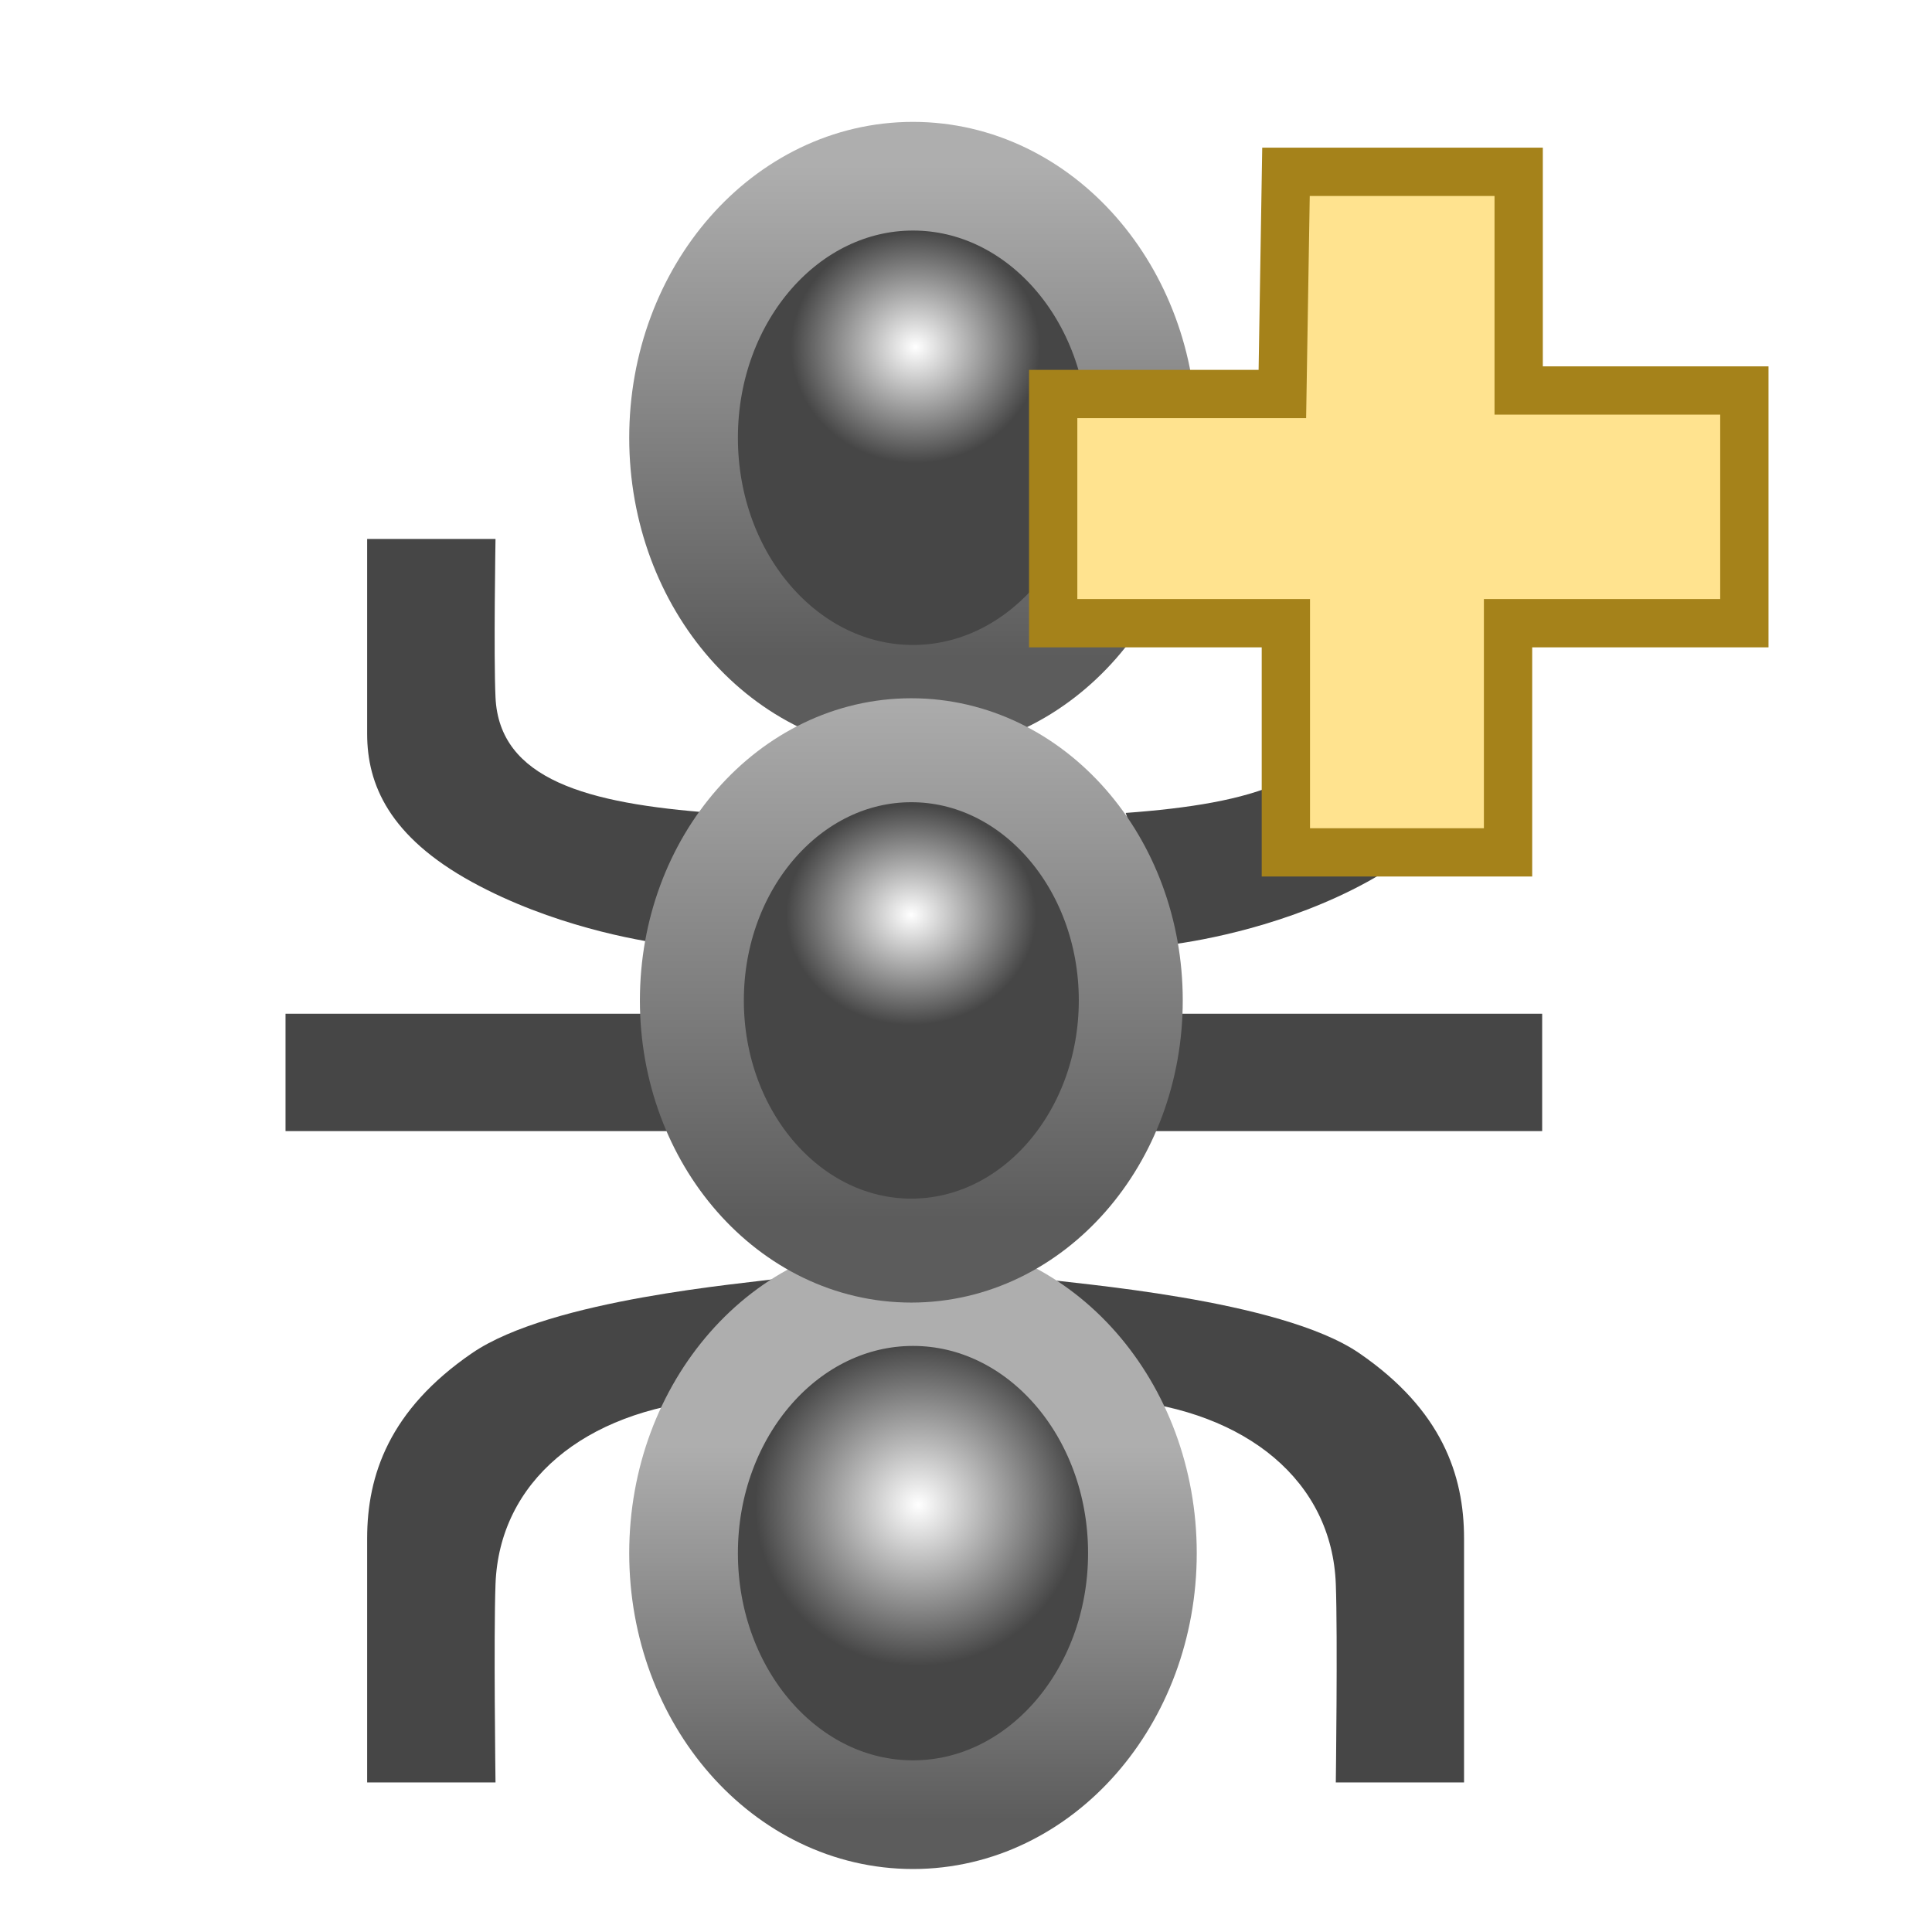
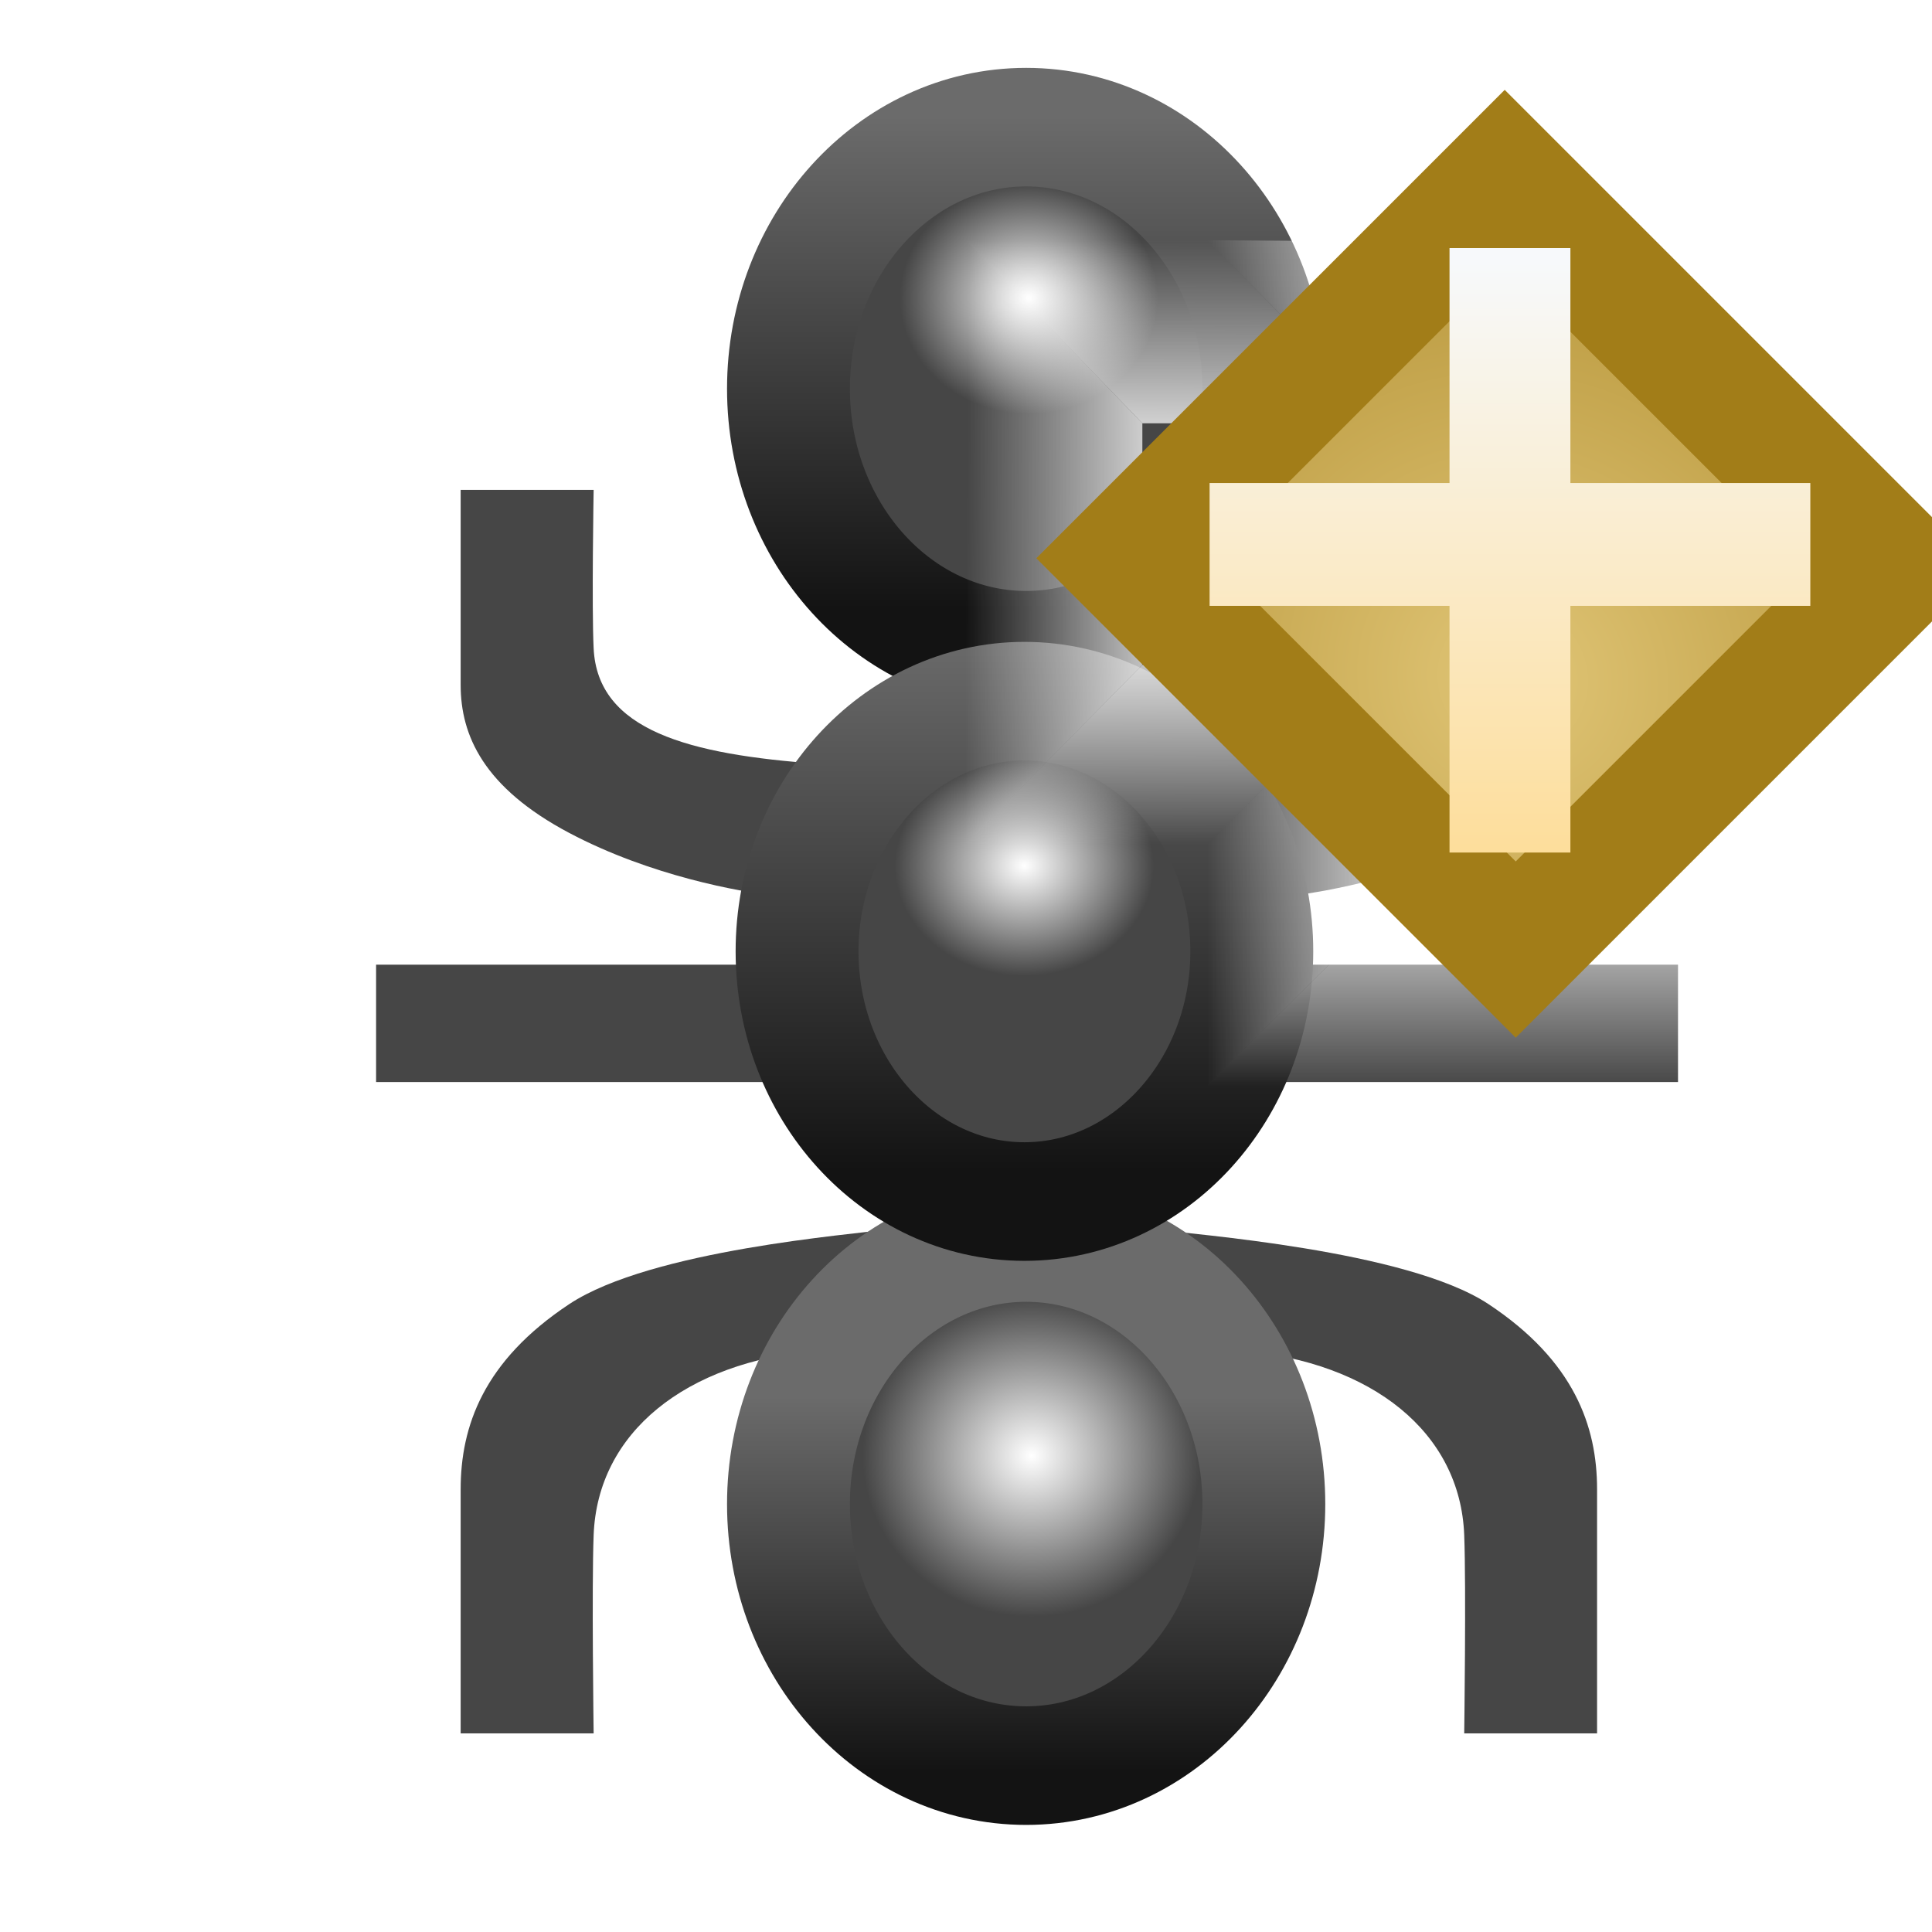
<svg xmlns="http://www.w3.org/2000/svg" xmlns:xlink="http://www.w3.org/1999/xlink" width="16" height="16" id="svg2" version="1.1">
  <defs id="defs4">
    <radialGradient xlink:href="#linearGradient5328-5" id="radialGradient5366-0" gradientUnits="userSpaceOnUse" gradientTransform="matrix(0.4386055,0,0,0.4087992,4.40384,1.746552)" cx="7.844" cy="3.083" fx="7.844" fy="3.083" r="2.35" />
    <linearGradient id="linearGradient5328-5">
      <stop style="stop-color:#ffffff;stop-opacity:1;" offset="0" id="stop5330-9" />
      <stop style="stop-color:#464646;stop-opacity:1;" offset="1" id="stop5332-8" />
    </linearGradient>
    <linearGradient xlink:href="#linearGradient5209-0" id="linearGradient5368-1" gradientUnits="userSpaceOnUse" x1="7.83" y1="5.575" x2="7.83" y2="1.504" />
    <linearGradient id="linearGradient5209-0">
-       <stop style="stop-color:#5c5c5c;stop-opacity:1;" offset="0" id="stop5211-9" />
-       <stop style="stop-color:#aeaeae;stop-opacity:1;" offset="1" id="stop5213-4" />
+       <stop style="stop-color:#131313;stop-opacity:1;" offset="0" id="stop5211-9" />
+       <stop style="stop-color:#6b6b6b;stop-opacity:1;" offset="1" id="stop5213-4" />
    </linearGradient>
    <radialGradient xlink:href="#linearGradient5328-5" id="radialGradient5370-9" gradientUnits="userSpaceOnUse" gradientTransform="matrix(0.5749207,0,0,0.5678434,3.325127,1.624137)" cx="7.899" cy="3.052" fx="7.899" fy="3.052" r="2.35" />
    <linearGradient xlink:href="#linearGradient5209-0" id="linearGradient5372-5" gradientUnits="userSpaceOnUse" x1="7.83" y1="5.968" x2="7.83" y2="2.87" />
    <radialGradient xlink:href="#linearGradient5328-5" id="radialGradient5374-4" gradientUnits="userSpaceOnUse" gradientTransform="matrix(0.4605153,0,0,0.4056276,4.220048,1.992399)" cx="7.822" cy="2.527" fx="7.822" fy="2.527" r="2.35" />
    <linearGradient xlink:href="#linearGradient5209-0" id="linearGradient5376-4" gradientUnits="userSpaceOnUse" x1="7.845" y1="5.653" x2="7.845" y2="1.018" />
+     <linearGradient y2="6.984" x2="10.008" y1="5" x1="10" gradientTransform="translate(-15.01562,1046.636)" gradientUnits="userSpaceOnUse" id="linearGradient6323-7" xlink:href="#linearGradient5068-6-9" />
+     <linearGradient id="linearGradient5068-6-9">
+       <stop id="stop5070-8-0" offset="0" style="stop-color:#ffffff;stop-opacity:1;" />
+       <stop id="stop5072-3-6" offset="1" style="stop-color:#ffffff;stop-opacity:0;" />
+     </linearGradient>
+     <linearGradient gradientTransform="translate(-15.01562,10.2734)" gradientUnits="userSpaceOnUse" y2="1045.347" x2="12" y1="1043.362" x1="12" id="linearGradient5084-3-3" xlink:href="#linearGradient5068-6-9" />
+     <linearGradient gradientTransform="translate(-15.01562,10.2734)" gradientUnits="userSpaceOnUse" y2="1043.347" x2="15.008" y1="1043.362" x1="13" id="linearGradient5086-8-0" xlink:href="#linearGradient5068-6-9" />
+     <linearGradient gradientTransform="translate(-15.01562,10.2734)" gradientUnits="userSpaceOnUse" y2="1042.362" x2="10.008" y1="1042.362" x1="12" id="linearGradient5082-1-0" xlink:href="#linearGradient5068-6-9" />
+     <linearGradient gradientTransform="translate(-15.01562,10.2734)" gradientUnits="userSpaceOnUse" y2="1041.347" x2="8.008" y1="1041.362" x1="10" id="linearGradient5078-8-2" xlink:href="#linearGradient5068-6-9" />
+     <linearGradient gradientTransform="translate(-15.01562,10.2734)" gradientUnits="userSpaceOnUse" y2="1038.347" x2="10.008" y1="1040.362" x1="10" id="linearGradient5076-5-2" xlink:href="#linearGradient5068-6-9" />
+     <linearGradient gradientTransform="translate(-15.01562,10.2734)" gradientUnits="userSpaceOnUse" y2="1038.347" x2="10.008" y1="1038.362" x1="12" id="linearGradient5074-2-1" xlink:href="#linearGradient5068-6-9" />
+     <linearGradient gradientTransform="translate(-15.01562,10.2734)" gradientUnits="userSpaceOnUse" y2="1043.347" x2="14" y1="1041.362" x1="14" id="linearGradient5088-1-4" xlink:href="#linearGradient5068-6-9" />
+     <radialGradient xlink:href="#linearGradient4528-9-5-7-9" id="radialGradient3091-1-9-6" gradientUnits="userSpaceOnUse" gradientTransform="matrix(1.850818,-8.813921e-6,8.4531434e-6,1.775059,644.2498,572.6361)" cx="-757.205" cy="-738.838" fx="-757.205" fy="-738.838" r="3.48" />
+     <linearGradient id="linearGradient4528-9-5-7-9">
+       <stop style="stop-color:#e0c576;stop-opacity:1;" offset="0" id="stop4530-0-5-0-5" />
+       <stop style="stop-color:#9e7916;stop-opacity:1" offset="1" id="stop4532-7-9-3-3" />
+     </linearGradient>
+     <linearGradient xlink:href="#linearGradient6281-8-0-1-6-6-4-2" id="linearGradient3093-5-2-7" gradientUnits="userSpaceOnUse" gradientTransform="matrix(2.319989,0,0,2.319989,10.19969,1043.185)" x1="0.938" y1="4.844" x2="0.938" y2="7.549" />
+     <linearGradient id="linearGradient6281-8-0-1-6-6-4-2">
+       <stop id="stop6283-0-2-2-1-2-0-1" offset="0" style="stop-color:#f7f9fb;stop-opacity:1" />
+       <stop id="stop6285-5-0-9-7-6-9-9" offset="1" style="stop-color:#ffd680;stop-opacity:1" />
+     </linearGradient>
  </defs>
  <g id="layer1" style="display:inline" transform="translate(0,-1036.362)">
-     <g style="display:inline" id="g5354" transform="translate(-12.83839,0.08838805)">
+     <g style="display:inline" id="g5354" transform="matrix(1.036031,0,0,1,-12.63616,-0.3178619)">
      <path style="fill:#464646;fill-opacity:1;stroke:none;display:inline" d="m 15.88,1051.035 1.062,0 c 0,0 -0.016,-1.214 0,-1.642 0.031,-0.851 0.736,-1.432 1.782,-1.528 l 0.56,-1.003 c -0.26,0.041 -1.88,0.168 -2.537,0.618 -0.685,0.47 -0.868,1.011 -0.868,1.534 0,0.85 0,2.021 0,2.021 z" id="path5232-8" />
      <path style="fill:#464646;fill-opacity:1;stroke:none" d="m 15.88,1040.737 1.062,0 c 0,0 -0.016,0.971 0,1.312 0.031,0.68 0.758,0.88 1.804,0.957 l -0.369,1.091 c -0.26,-0.033 -0.973,-0.159 -1.63,-0.519 -0.685,-0.376 -0.868,-0.808 -0.868,-1.226 0,-0.679 0,-1.615 0,-1.615 z" id="path5232" />
      <path style="fill:#464646;fill-opacity:1;stroke:none;display:inline" d="m 24.963,1051.035 -1.062,0 c 0,0 0.016,-1.214 0,-1.642 -0.031,-0.851 -0.736,-1.432 -1.782,-1.528 l -0.671,-1.003 c 0.26,0.041 1.991,0.168 2.647,0.618 0.685,0.47 0.868,1.011 0.868,1.534 0,0.85 0,2.021 0,2.021 z" id="path5232-8-6" />
      <rect style="fill:#464646;fill-opacity:1;stroke:none" id="rect5291" width="3.469" height="0.972" x="15.203" y="1044.669" />
      <rect style="fill:#464646;fill-opacity:1;stroke:none;display:inline" id="rect5291-0" width="3.469" height="0.972" x="22.141" y="1044.669" />
      <path style="fill:#464646;fill-opacity:1;stroke:none;display:inline" d="m 25.027,1040.737 -1.062,0 c 0,0 0.016,0.971 0,1.312 -0.031,0.68 -0.758,0.88 -1.804,0.957 l 0.369,1.091 c 0.26,-0.033 0.973,-0.159 1.63,-0.519 0.685,-0.376 0.868,-0.808 0.868,-1.226 0,-0.679 0,-1.615 0,-1.615 z" id="path5232-0" />
      <g id="g5221" transform="translate(2.754507,0)">
-         <path transform="translate(9.82183,1036.141)" d="m 9.723,3.758 c 0,1.196 -0.851,2.166 -1.9,2.166 -1.05,0 -1.9,-0.97 -1.9,-2.166 0,-1.196 0.851,-2.166 1.9,-2.166 1.05,0 1.9,0.97 1.9,2.166 z" id="path5160" style="fill:url(#radialGradient5366-0);fill-opacity:1;stroke:url(#linearGradient5368-1);stroke-width:0.9;stroke-miterlimit:4;stroke-opacity:1;stroke-dasharray:none" />
-         <path transform="translate(9.82183,1045.378)" d="m 9.723,3.758 c 0,1.196 -0.851,2.166 -1.9,2.166 -1.05,0 -1.9,-0.97 -1.9,-2.166 0,-1.196 0.851,-2.166 1.9,-2.166 1.05,0 1.9,0.97 1.9,2.166 z" id="path5160-4" style="fill:url(#radialGradient5370-9);fill-opacity:1;stroke:url(#linearGradient5372-5);stroke-width:0.9;stroke-miterlimit:4;stroke-opacity:1;stroke-dasharray:none;display:inline" />
-         <path transform="matrix(0.9565447,0,0,0.9565447,10.14801,1040.964)" d="m 9.723,3.758 c 0,1.196 -0.851,2.166 -1.9,2.166 -1.05,0 -1.9,-0.97 -1.9,-2.166 0,-1.196 0.851,-2.166 1.9,-2.166 1.05,0 1.9,0.97 1.9,2.166 z" id="path5160-2" style="fill:url(#radialGradient5374-4);fill-opacity:1;stroke:url(#linearGradient5376-4);stroke-width:0.9;stroke-miterlimit:4;stroke-opacity:1;stroke-dasharray:none;display:inline" />
+         <path transform="translate(9.82183,1036.141)" d="m 9.723,3.758 c 0,1.196 -0.851,2.166 -1.9,2.166 -1.05,0 -1.9,-0.97 -1.9,-2.166 0,-1.196 0.851,-2.166 1.9,-2.166 1.05,0 1.9,0.97 1.9,2.166 z" id="path5160" style="fill:url(#radialGradient5366-0);fill-opacity:1;stroke:url(#linearGradient5368-1);stroke-width:0.982;stroke-miterlimit:4;stroke-opacity:1;stroke-dasharray:none" />
+         <path transform="translate(9.82183,1045.378)" d="m 9.723,3.758 c 0,1.196 -0.851,2.166 -1.9,2.166 -1.05,0 -1.9,-0.97 -1.9,-2.166 0,-1.196 0.851,-2.166 1.9,-2.166 1.05,0 1.9,0.97 1.9,2.166 z" id="path5160-4" style="fill:url(#radialGradient5370-9);fill-opacity:1;stroke:url(#linearGradient5372-5);stroke-width:0.982;stroke-miterlimit:4;stroke-opacity:1;stroke-dasharray:none;display:inline" />
+         <path transform="matrix(0.9565447,0,0,0.9565447,10.14801,1040.964)" d="m 9.723,3.758 c 0,1.196 -0.851,2.166 -1.9,2.166 -1.05,0 -1.9,-0.97 -1.9,-2.166 0,-1.196 0.851,-2.166 1.9,-2.166 1.05,0 1.9,0.97 1.9,2.166 z" id="path5160-2" style="fill:url(#radialGradient5374-4);fill-opacity:1;stroke:url(#linearGradient5376-4);stroke-width:1.027;stroke-miterlimit:4;stroke-opacity:1;stroke-dasharray:none;display:inline" />
+         <g style="display:inline" id="g6432" transform="matrix(0.9652222,0,0,1,23.9278,-9.950662)">
+           <path style="fill:url(#linearGradient6323-7);fill-opacity:1;stroke:none;display:inline" d="m -7.008,1053.62 2,0 1.492,-1.484 -2.031,0 z" id="path5581-1-1" />
+           <path style="fill:url(#linearGradient5084-3-3);fill-opacity:1;stroke:none;display:inline" d="m -5.008,1055.62 4,0 0,-1 -0.477,-0.484 -2.031,0 z" id="path5581-1-1-8" />
+           <path style="fill:url(#linearGradient5086-8-0);fill-opacity:1;stroke:none;display:inline" d="m -1.484,1052.136 0,2 0.477,0.484 0,-2 z" id="path5581-1-1-7" />
+           <path style="fill:url(#linearGradient5082-1-0);fill-opacity:1;stroke:none;display:inline" d="m -5.008,1053.62 0,2 1.492,-1.484 0,-2 z" id="path5581-1-1-6" />
+           <path style="fill:url(#linearGradient5078-8-2);fill-opacity:1;stroke:none;display:inline" d="m -7.008,1048.62 0,5 1.461,-1.484 0,-2 z" id="path5581-1-1-1" />
+           <path style="fill:url(#linearGradient5076-5-2);fill-opacity:1;stroke:none;display:inline" d="m -5.008,1048.62 -2,0 1.461,1.516 2.031,0 z" id="path5581-1-1-89" />
+           <path style="fill:url(#linearGradient5074-2-1);fill-opacity:1;stroke:none;display:inline" d="m -5.008,1048.62 0,0 1.504,1.527 0,-1.516 z" id="path5581-1-1-2" />
+           <path style="fill:url(#linearGradient5088-1-4);fill-opacity:1;stroke:none;display:inline" d="m -1.012,1052.136 -0.473,0 0.477,0.484 -0.004,0 z" id="path5581-1-1-79" />
+           <g style="display:inline" id="g4514" transform="translate(-5.536708,-5.624035)">
+             <g id="g4522" transform="translate(-9.9375,0)">
+               <rect style="fill:url(#radialGradient3091-1-9-6);fill-opacity:1;stroke:#a27d18;stroke-width:1.032;stroke-miterlimit:4;stroke-opacity:1;stroke-dasharray:none;display:inline" id="rect3910" width="4.583" height="4.454" x="-758.823" y="-740.411" transform="matrix(-0.7071068,-0.7071068,0.7071068,-0.7071068,0,0)" />
+               <path id="path5581-5-5" d="m 12.471,1054.309 1.001,0 0,1.946 1.987,0 0,1.017 -1.987,0 0,2.043 -1.001,0 0,-2.043 -1.987,0 0,-1.017 1.987,0 z" style="fill:url(#linearGradient3093-5-2-7);fill-opacity:1;stroke:none;display:inline" />
+             </g>
+           </g>
+         </g>
      </g>
    </g>
-     <path style="fill:#ffe38f;fill-opacity:1;stroke:#a5821a;stroke-width:0.4;stroke-linecap:butt;stroke-linejoin:miter;stroke-miterlimit:4;stroke-opacity:1;stroke-dasharray:none;display:inline" d="m 10.65,1037.785 1.927,0 0,1.811 1.869,0 0,1.927 -1.957,0 0,1.898 -1.84,0 0,-1.898 -1.927,0 0,-1.898 1.898,0 z" id="path5581" />
  </g>
</svg>
